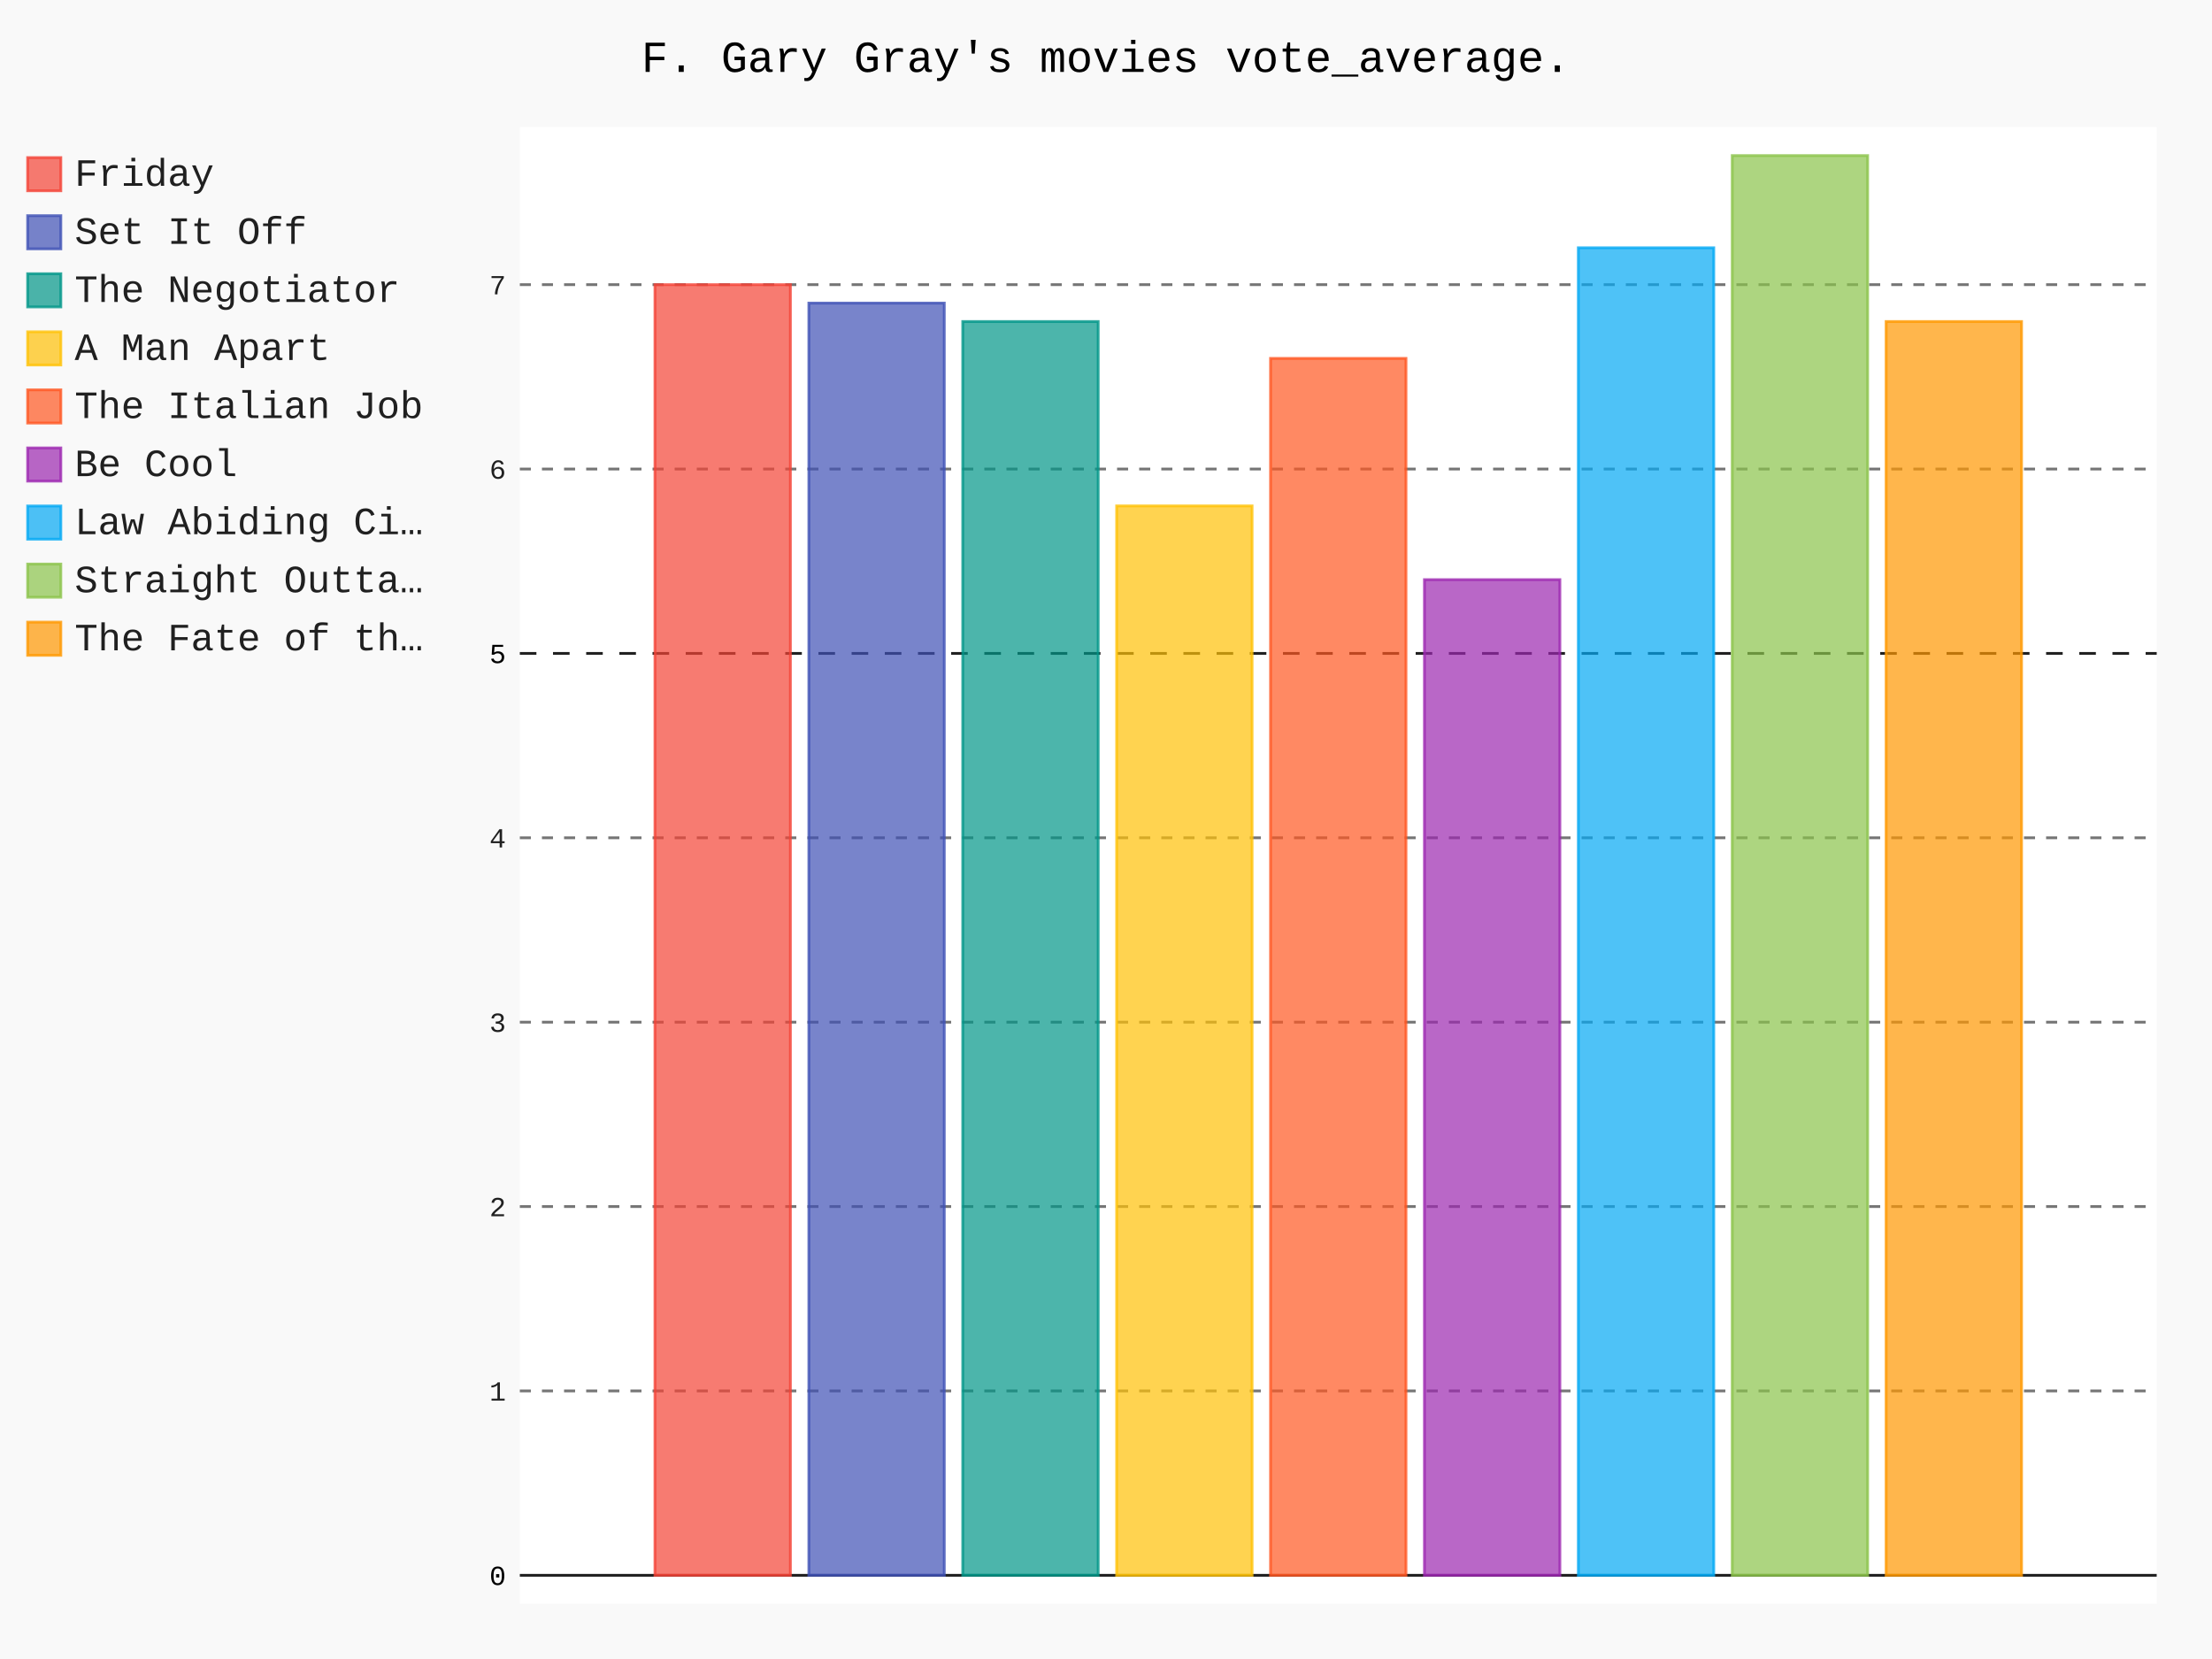
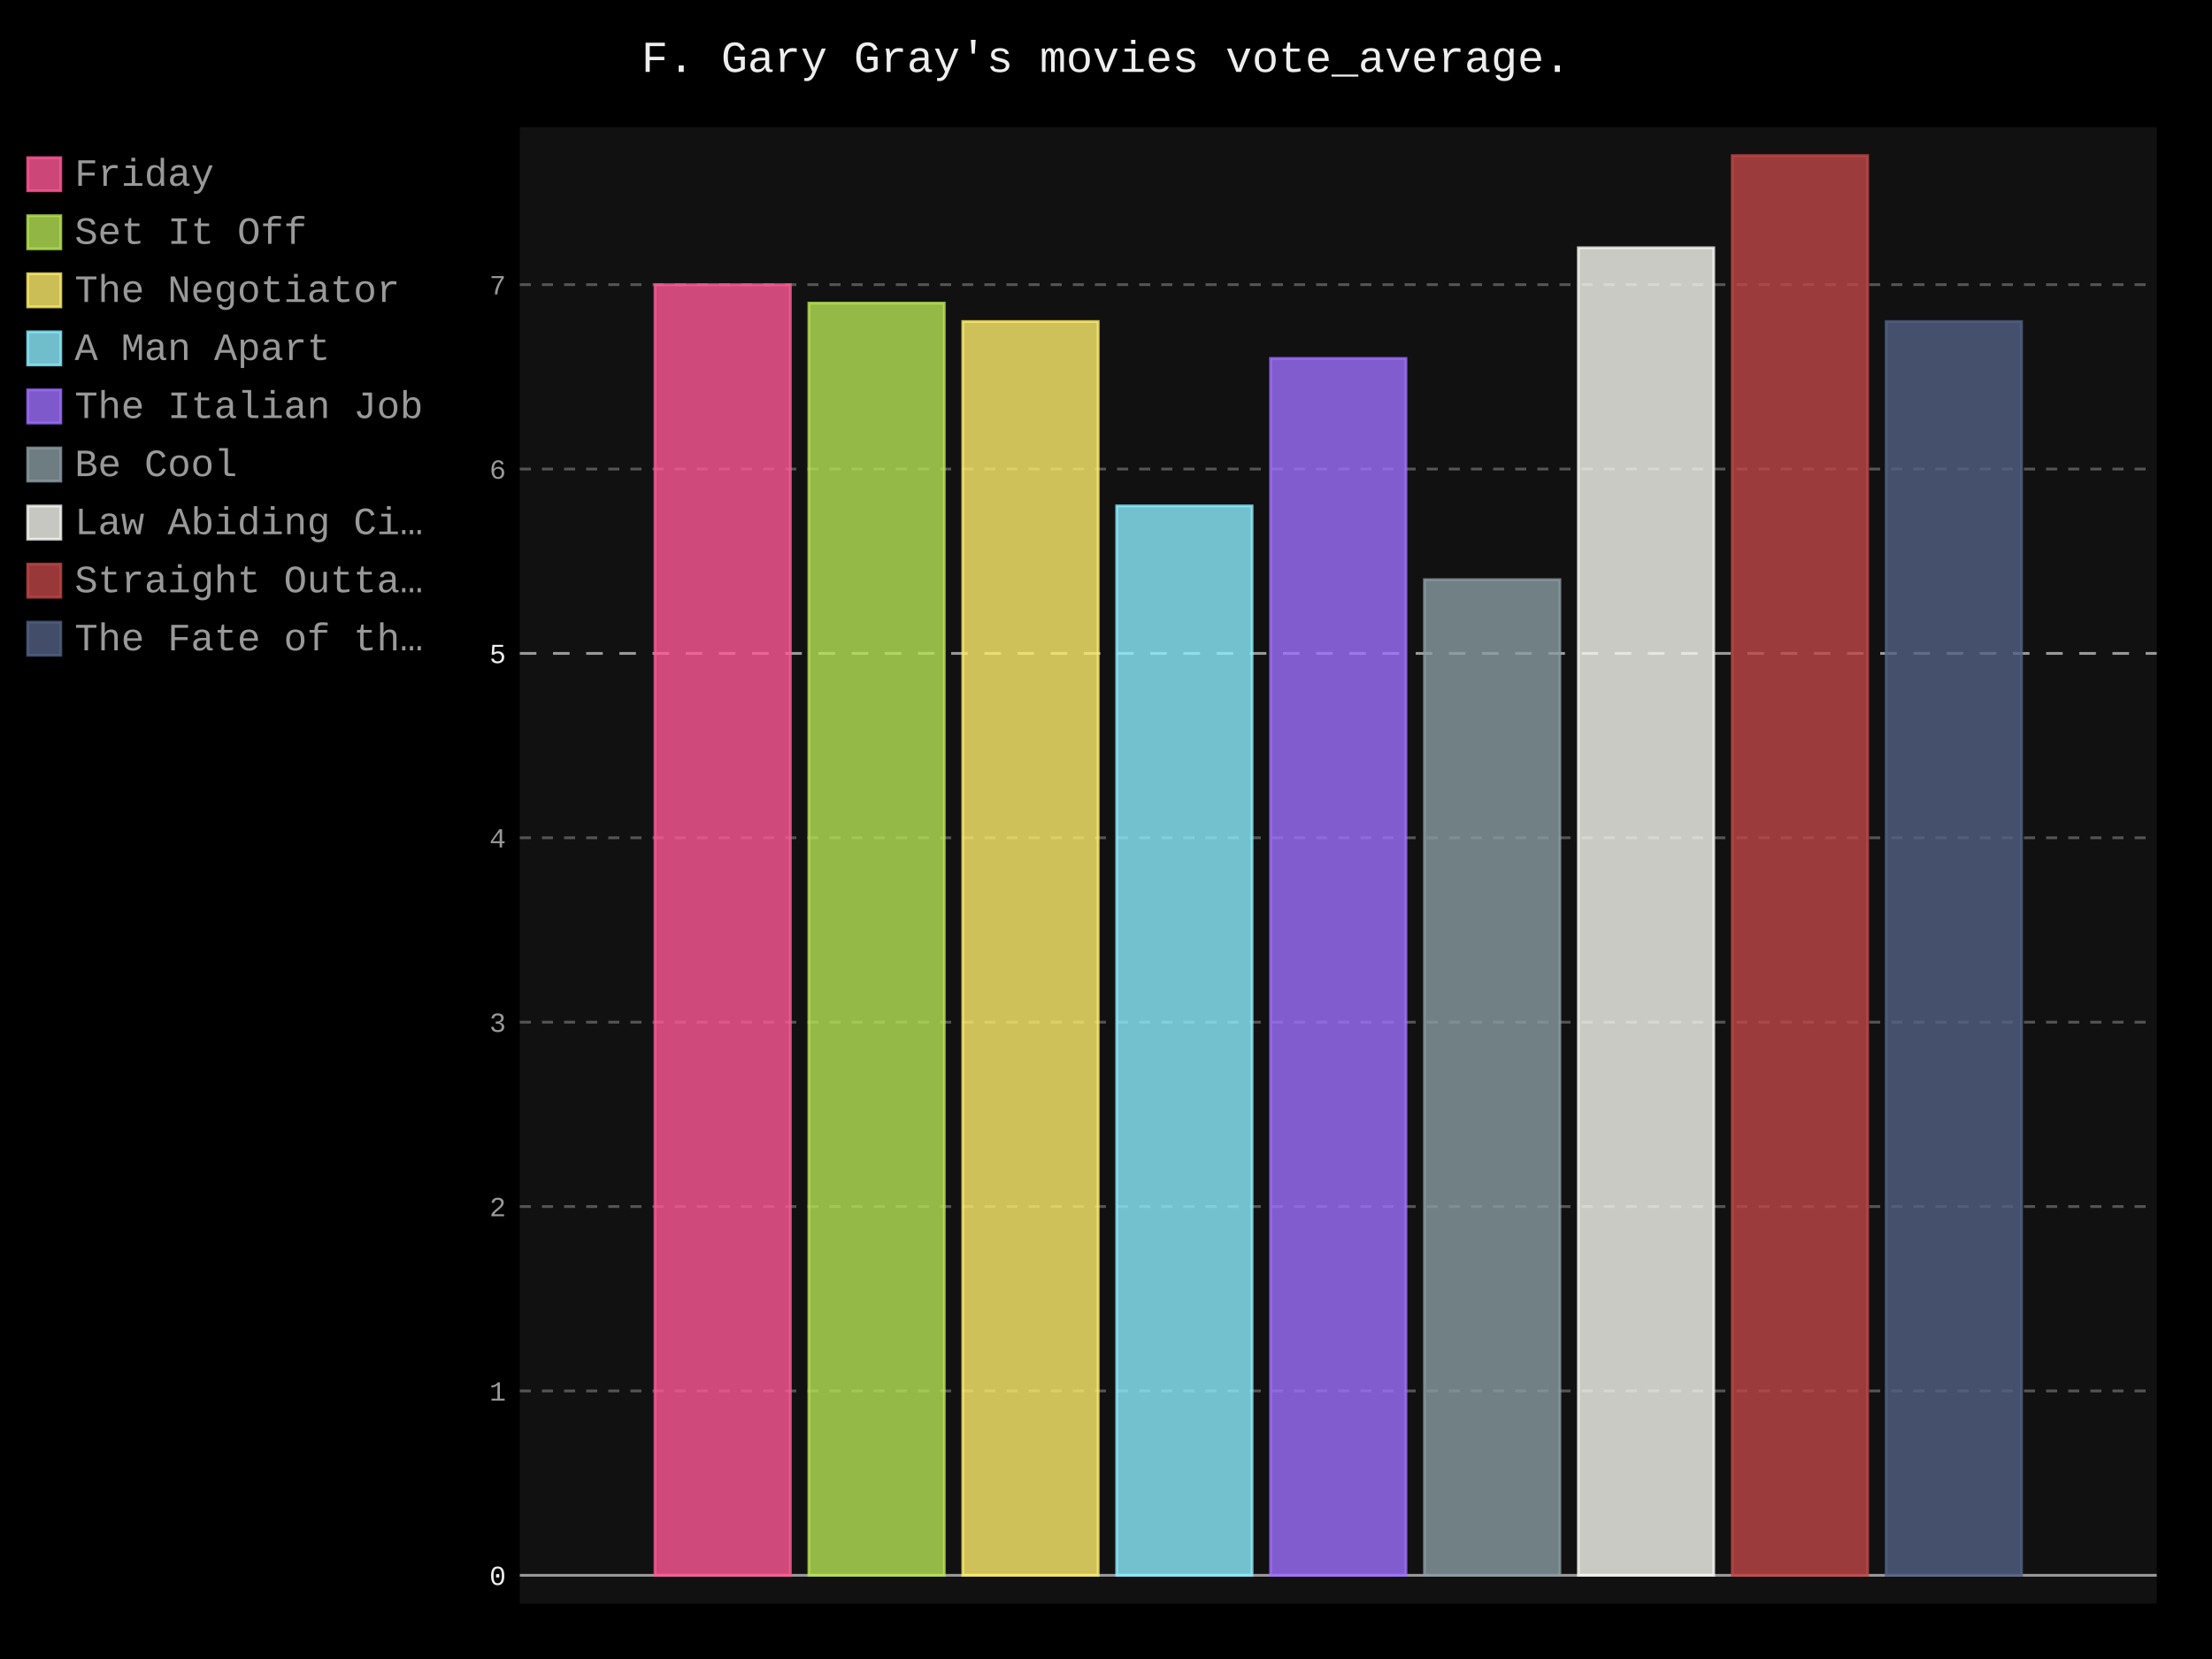
- <svg xmlns="http://www.w3.org/2000/svg" class="pygal-chart" id="chart-ef3844d3-4ffe-4387-ac99-5891202c6b99" viewBox="0 0 800 600">
+ <svg xmlns="http://www.w3.org/2000/svg" id="chart-7e618a93-574e-4b06-86da-51ae39d31c04" class="pygal-chart" viewBox="0 0 800 600">
  <defs>
-     <style type="text/css">#chart-ef3844d3-4ffe-4387-ac99-5891202c6b99{-webkit-user-select:none;-webkit-font-smoothing:antialiased;font-family:Consolas,"Liberation Mono",Menlo,Courier,monospace}#chart-ef3844d3-4ffe-4387-ac99-5891202c6b99 .title{font-family:Consolas,"Liberation Mono",Menlo,Courier,monospace;font-size:16px}#chart-ef3844d3-4ffe-4387-ac99-5891202c6b99 .legends .legend text{font-family:Consolas,"Liberation Mono",Menlo,Courier,monospace;font-size:14px}#chart-ef3844d3-4ffe-4387-ac99-5891202c6b99 .axis text{font-family:Consolas,"Liberation Mono",Menlo,Courier,monospace;font-size:10px}#chart-ef3844d3-4ffe-4387-ac99-5891202c6b99 .axis text.major{font-family:Consolas,"Liberation Mono",Menlo,Courier,monospace;font-size:10px}#chart-ef3844d3-4ffe-4387-ac99-5891202c6b99 .text-overlay text.value{font-family:Consolas,"Liberation Mono",Menlo,Courier,monospace;font-size:16px}#chart-ef3844d3-4ffe-4387-ac99-5891202c6b99 .text-overlay text.label{font-family:Consolas,"Liberation Mono",Menlo,Courier,monospace;font-size:10px}#chart-ef3844d3-4ffe-4387-ac99-5891202c6b99 .tooltip{font-family:Consolas,"Liberation Mono",Menlo,Courier,monospace;font-size:14px}#chart-ef3844d3-4ffe-4387-ac99-5891202c6b99 text.no_data{font-family:Consolas,"Liberation Mono",Menlo,Courier,monospace;font-size:64px}
- #chart-ef3844d3-4ffe-4387-ac99-5891202c6b99{background-color:rgba(249,249,249,1)}#chart-ef3844d3-4ffe-4387-ac99-5891202c6b99 path,#chart-ef3844d3-4ffe-4387-ac99-5891202c6b99 line,#chart-ef3844d3-4ffe-4387-ac99-5891202c6b99 rect,#chart-ef3844d3-4ffe-4387-ac99-5891202c6b99 circle{-webkit-transition:150ms;-moz-transition:150ms;transition:150ms}#chart-ef3844d3-4ffe-4387-ac99-5891202c6b99 .graph &gt; .background{fill:rgba(249,249,249,1)}#chart-ef3844d3-4ffe-4387-ac99-5891202c6b99 .plot &gt; .background{fill:rgba(255,255,255,1)}#chart-ef3844d3-4ffe-4387-ac99-5891202c6b99 .graph{fill:rgba(0,0,0,.87)}#chart-ef3844d3-4ffe-4387-ac99-5891202c6b99 text.no_data{fill:rgba(0,0,0,1)}#chart-ef3844d3-4ffe-4387-ac99-5891202c6b99 .title{fill:rgba(0,0,0,1)}#chart-ef3844d3-4ffe-4387-ac99-5891202c6b99 .legends .legend text{fill:rgba(0,0,0,.87)}#chart-ef3844d3-4ffe-4387-ac99-5891202c6b99 .legends .legend:hover text{fill:rgba(0,0,0,1)}#chart-ef3844d3-4ffe-4387-ac99-5891202c6b99 .axis .line{stroke:rgba(0,0,0,1)}#chart-ef3844d3-4ffe-4387-ac99-5891202c6b99 .axis .guide.line{stroke:rgba(0,0,0,.54)}#chart-ef3844d3-4ffe-4387-ac99-5891202c6b99 .axis .major.line{stroke:rgba(0,0,0,.87)}#chart-ef3844d3-4ffe-4387-ac99-5891202c6b99 .axis text.major{fill:rgba(0,0,0,1)}#chart-ef3844d3-4ffe-4387-ac99-5891202c6b99 .axis.y .guides:hover .guide.line,#chart-ef3844d3-4ffe-4387-ac99-5891202c6b99 .line-graph .axis.x .guides:hover .guide.line,#chart-ef3844d3-4ffe-4387-ac99-5891202c6b99 .stackedline-graph .axis.x .guides:hover .guide.line,#chart-ef3844d3-4ffe-4387-ac99-5891202c6b99 .xy-graph .axis.x .guides:hover .guide.line{stroke:rgba(0,0,0,1)}#chart-ef3844d3-4ffe-4387-ac99-5891202c6b99 .axis .guides:hover text{fill:rgba(0,0,0,1)}#chart-ef3844d3-4ffe-4387-ac99-5891202c6b99 .reactive{fill-opacity:.7;stroke-opacity:.8}#chart-ef3844d3-4ffe-4387-ac99-5891202c6b99 .ci{stroke:rgba(0,0,0,.87)}#chart-ef3844d3-4ffe-4387-ac99-5891202c6b99 .reactive.active,#chart-ef3844d3-4ffe-4387-ac99-5891202c6b99 .active .reactive{fill-opacity:.8;stroke-opacity:.9;stroke-width:4}#chart-ef3844d3-4ffe-4387-ac99-5891202c6b99 .ci .reactive.active{stroke-width:1.5}#chart-ef3844d3-4ffe-4387-ac99-5891202c6b99 .series text{fill:rgba(0,0,0,1)}#chart-ef3844d3-4ffe-4387-ac99-5891202c6b99 .tooltip rect{fill:rgba(255,255,255,1);stroke:rgba(0,0,0,1);-webkit-transition:opacity 150ms;-moz-transition:opacity 150ms;transition:opacity 150ms}#chart-ef3844d3-4ffe-4387-ac99-5891202c6b99 .tooltip .label{fill:rgba(0,0,0,.87)}#chart-ef3844d3-4ffe-4387-ac99-5891202c6b99 .tooltip .label{fill:rgba(0,0,0,.87)}#chart-ef3844d3-4ffe-4387-ac99-5891202c6b99 .tooltip .legend{font-size:.8em;fill:rgba(0,0,0,.54)}#chart-ef3844d3-4ffe-4387-ac99-5891202c6b99 .tooltip .x_label{font-size:.6em;fill:rgba(0,0,0,1)}#chart-ef3844d3-4ffe-4387-ac99-5891202c6b99 .tooltip .xlink{font-size:.5em;text-decoration:underline}#chart-ef3844d3-4ffe-4387-ac99-5891202c6b99 .tooltip .value{font-size:1.5em}#chart-ef3844d3-4ffe-4387-ac99-5891202c6b99 .bound{font-size:.5em}#chart-ef3844d3-4ffe-4387-ac99-5891202c6b99 .max-value{font-size:.75em;fill:rgba(0,0,0,.54)}#chart-ef3844d3-4ffe-4387-ac99-5891202c6b99 .map-element{fill:rgba(255,255,255,1);stroke:rgba(0,0,0,.54) !important}#chart-ef3844d3-4ffe-4387-ac99-5891202c6b99 .map-element .reactive{fill-opacity:inherit;stroke-opacity:inherit}#chart-ef3844d3-4ffe-4387-ac99-5891202c6b99 .color-0,#chart-ef3844d3-4ffe-4387-ac99-5891202c6b99 .color-0 a:visited{stroke:#F44336;fill:#F44336}#chart-ef3844d3-4ffe-4387-ac99-5891202c6b99 .color-1,#chart-ef3844d3-4ffe-4387-ac99-5891202c6b99 .color-1 a:visited{stroke:#3F51B5;fill:#3F51B5}#chart-ef3844d3-4ffe-4387-ac99-5891202c6b99 .color-2,#chart-ef3844d3-4ffe-4387-ac99-5891202c6b99 .color-2 a:visited{stroke:#009688;fill:#009688}#chart-ef3844d3-4ffe-4387-ac99-5891202c6b99 .color-3,#chart-ef3844d3-4ffe-4387-ac99-5891202c6b99 .color-3 a:visited{stroke:#FFC107;fill:#FFC107}#chart-ef3844d3-4ffe-4387-ac99-5891202c6b99 .color-4,#chart-ef3844d3-4ffe-4387-ac99-5891202c6b99 .color-4 a:visited{stroke:#FF5722;fill:#FF5722}#chart-ef3844d3-4ffe-4387-ac99-5891202c6b99 .color-5,#chart-ef3844d3-4ffe-4387-ac99-5891202c6b99 .color-5 a:visited{stroke:#9C27B0;fill:#9C27B0}#chart-ef3844d3-4ffe-4387-ac99-5891202c6b99 .color-6,#chart-ef3844d3-4ffe-4387-ac99-5891202c6b99 .color-6 a:visited{stroke:#03A9F4;fill:#03A9F4}#chart-ef3844d3-4ffe-4387-ac99-5891202c6b99 .color-7,#chart-ef3844d3-4ffe-4387-ac99-5891202c6b99 .color-7 a:visited{stroke:#8BC34A;fill:#8BC34A}#chart-ef3844d3-4ffe-4387-ac99-5891202c6b99 .color-8,#chart-ef3844d3-4ffe-4387-ac99-5891202c6b99 .color-8 a:visited{stroke:#FF9800;fill:#FF9800}#chart-ef3844d3-4ffe-4387-ac99-5891202c6b99 .text-overlay .color-0 text{fill:black}#chart-ef3844d3-4ffe-4387-ac99-5891202c6b99 .text-overlay .color-1 text{fill:black}#chart-ef3844d3-4ffe-4387-ac99-5891202c6b99 .text-overlay .color-2 text{fill:black}#chart-ef3844d3-4ffe-4387-ac99-5891202c6b99 .text-overlay .color-3 text{fill:black}#chart-ef3844d3-4ffe-4387-ac99-5891202c6b99 .text-overlay .color-4 text{fill:black}#chart-ef3844d3-4ffe-4387-ac99-5891202c6b99 .text-overlay .color-5 text{fill:black}#chart-ef3844d3-4ffe-4387-ac99-5891202c6b99 .text-overlay .color-6 text{fill:black}#chart-ef3844d3-4ffe-4387-ac99-5891202c6b99 .text-overlay .color-7 text{fill:black}#chart-ef3844d3-4ffe-4387-ac99-5891202c6b99 .text-overlay .color-8 text{fill:black}
- #chart-ef3844d3-4ffe-4387-ac99-5891202c6b99 text.no_data{text-anchor:middle}#chart-ef3844d3-4ffe-4387-ac99-5891202c6b99 .guide.line{fill:none}#chart-ef3844d3-4ffe-4387-ac99-5891202c6b99 .centered{text-anchor:middle}#chart-ef3844d3-4ffe-4387-ac99-5891202c6b99 .title{text-anchor:middle}#chart-ef3844d3-4ffe-4387-ac99-5891202c6b99 .legends .legend text{fill-opacity:1}#chart-ef3844d3-4ffe-4387-ac99-5891202c6b99 .axis.x text{text-anchor:middle}#chart-ef3844d3-4ffe-4387-ac99-5891202c6b99 .axis.x:not(.web) text[transform]{text-anchor:start}#chart-ef3844d3-4ffe-4387-ac99-5891202c6b99 .axis.x:not(.web) text[transform].backwards{text-anchor:end}#chart-ef3844d3-4ffe-4387-ac99-5891202c6b99 .axis.y text{text-anchor:end}#chart-ef3844d3-4ffe-4387-ac99-5891202c6b99 .axis.y text[transform].backwards{text-anchor:start}#chart-ef3844d3-4ffe-4387-ac99-5891202c6b99 .axis.y2 text{text-anchor:start}#chart-ef3844d3-4ffe-4387-ac99-5891202c6b99 .axis.y2 text[transform].backwards{text-anchor:end}#chart-ef3844d3-4ffe-4387-ac99-5891202c6b99 .axis .guide.line{stroke-dasharray:4,4}#chart-ef3844d3-4ffe-4387-ac99-5891202c6b99 .axis .major.guide.line{stroke-dasharray:6,6}#chart-ef3844d3-4ffe-4387-ac99-5891202c6b99 .horizontal .axis.y .guide.line,#chart-ef3844d3-4ffe-4387-ac99-5891202c6b99 .horizontal .axis.y2 .guide.line,#chart-ef3844d3-4ffe-4387-ac99-5891202c6b99 .vertical .axis.x .guide.line{opacity:0}#chart-ef3844d3-4ffe-4387-ac99-5891202c6b99 .horizontal .axis.always_show .guide.line,#chart-ef3844d3-4ffe-4387-ac99-5891202c6b99 .vertical .axis.always_show .guide.line{opacity:1 !important}#chart-ef3844d3-4ffe-4387-ac99-5891202c6b99 .axis.y .guides:hover .guide.line,#chart-ef3844d3-4ffe-4387-ac99-5891202c6b99 .axis.y2 .guides:hover .guide.line,#chart-ef3844d3-4ffe-4387-ac99-5891202c6b99 .axis.x .guides:hover .guide.line{opacity:1}#chart-ef3844d3-4ffe-4387-ac99-5891202c6b99 .axis .guides:hover text{opacity:1}#chart-ef3844d3-4ffe-4387-ac99-5891202c6b99 .nofill{fill:none}#chart-ef3844d3-4ffe-4387-ac99-5891202c6b99 .subtle-fill{fill-opacity:.2}#chart-ef3844d3-4ffe-4387-ac99-5891202c6b99 .dot{stroke-width:1px;fill-opacity:1}#chart-ef3844d3-4ffe-4387-ac99-5891202c6b99 .dot.active{stroke-width:5px}#chart-ef3844d3-4ffe-4387-ac99-5891202c6b99 .dot.negative{fill:transparent}#chart-ef3844d3-4ffe-4387-ac99-5891202c6b99 text,#chart-ef3844d3-4ffe-4387-ac99-5891202c6b99 tspan{stroke:none !important}#chart-ef3844d3-4ffe-4387-ac99-5891202c6b99 .series text.active{opacity:1}#chart-ef3844d3-4ffe-4387-ac99-5891202c6b99 .tooltip rect{fill-opacity:.95;stroke-width:.5}#chart-ef3844d3-4ffe-4387-ac99-5891202c6b99 .tooltip text{fill-opacity:1}#chart-ef3844d3-4ffe-4387-ac99-5891202c6b99 .showable{visibility:hidden}#chart-ef3844d3-4ffe-4387-ac99-5891202c6b99 .showable.shown{visibility:visible}#chart-ef3844d3-4ffe-4387-ac99-5891202c6b99 .gauge-background{fill:rgba(229,229,229,1);stroke:none}#chart-ef3844d3-4ffe-4387-ac99-5891202c6b99 .bg-lines{stroke:rgba(249,249,249,1);stroke-width:2px}</style>
+     <style type="text/css">#chart-7e618a93-574e-4b06-86da-51ae39d31c04{-webkit-user-select:none;-webkit-font-smoothing:antialiased;font-family:Consolas,"Liberation Mono",Menlo,Courier,monospace}#chart-7e618a93-574e-4b06-86da-51ae39d31c04 .title{font-family:Consolas,"Liberation Mono",Menlo,Courier,monospace;font-size:16px}#chart-7e618a93-574e-4b06-86da-51ae39d31c04 .legends .legend text{font-family:Consolas,"Liberation Mono",Menlo,Courier,monospace;font-size:14px}#chart-7e618a93-574e-4b06-86da-51ae39d31c04 .axis text{font-family:Consolas,"Liberation Mono",Menlo,Courier,monospace;font-size:10px}#chart-7e618a93-574e-4b06-86da-51ae39d31c04 .axis text.major{font-family:Consolas,"Liberation Mono",Menlo,Courier,monospace;font-size:10px}#chart-7e618a93-574e-4b06-86da-51ae39d31c04 .text-overlay text.value{font-family:Consolas,"Liberation Mono",Menlo,Courier,monospace;font-size:16px}#chart-7e618a93-574e-4b06-86da-51ae39d31c04 .text-overlay text.label{font-family:Consolas,"Liberation Mono",Menlo,Courier,monospace;font-size:10px}#chart-7e618a93-574e-4b06-86da-51ae39d31c04 .tooltip{font-family:Consolas,"Liberation Mono",Menlo,Courier,monospace;font-size:14px}#chart-7e618a93-574e-4b06-86da-51ae39d31c04 text.no_data{font-family:Consolas,"Liberation Mono",Menlo,Courier,monospace;font-size:64px}
+ #chart-7e618a93-574e-4b06-86da-51ae39d31c04{background-color:black}#chart-7e618a93-574e-4b06-86da-51ae39d31c04 path,#chart-7e618a93-574e-4b06-86da-51ae39d31c04 line,#chart-7e618a93-574e-4b06-86da-51ae39d31c04 rect,#chart-7e618a93-574e-4b06-86da-51ae39d31c04 circle{-webkit-transition:250ms;-moz-transition:250ms;transition:250ms}#chart-7e618a93-574e-4b06-86da-51ae39d31c04 .graph &gt; .background{fill:black}#chart-7e618a93-574e-4b06-86da-51ae39d31c04 .plot &gt; .background{fill:#111}#chart-7e618a93-574e-4b06-86da-51ae39d31c04 .graph{fill:#999}#chart-7e618a93-574e-4b06-86da-51ae39d31c04 text.no_data{fill:#eee}#chart-7e618a93-574e-4b06-86da-51ae39d31c04 .title{fill:#eee}#chart-7e618a93-574e-4b06-86da-51ae39d31c04 .legends .legend text{fill:#999}#chart-7e618a93-574e-4b06-86da-51ae39d31c04 .legends .legend:hover text{fill:#eee}#chart-7e618a93-574e-4b06-86da-51ae39d31c04 .axis .line{stroke:#eee}#chart-7e618a93-574e-4b06-86da-51ae39d31c04 .axis .guide.line{stroke:#555}#chart-7e618a93-574e-4b06-86da-51ae39d31c04 .axis .major.line{stroke:#999}#chart-7e618a93-574e-4b06-86da-51ae39d31c04 .axis text.major{fill:#eee}#chart-7e618a93-574e-4b06-86da-51ae39d31c04 .axis.y .guides:hover .guide.line,#chart-7e618a93-574e-4b06-86da-51ae39d31c04 .line-graph .axis.x .guides:hover .guide.line,#chart-7e618a93-574e-4b06-86da-51ae39d31c04 .stackedline-graph .axis.x .guides:hover .guide.line,#chart-7e618a93-574e-4b06-86da-51ae39d31c04 .xy-graph .axis.x .guides:hover .guide.line{stroke:#eee}#chart-7e618a93-574e-4b06-86da-51ae39d31c04 .axis .guides:hover text{fill:#eee}#chart-7e618a93-574e-4b06-86da-51ae39d31c04 .reactive{fill-opacity:.8;stroke-opacity:.8}#chart-7e618a93-574e-4b06-86da-51ae39d31c04 .ci{stroke:#999}#chart-7e618a93-574e-4b06-86da-51ae39d31c04 .reactive.active,#chart-7e618a93-574e-4b06-86da-51ae39d31c04 .active .reactive{fill-opacity:.4;stroke-opacity:.9;stroke-width:4}#chart-7e618a93-574e-4b06-86da-51ae39d31c04 .ci .reactive.active{stroke-width:1.5}#chart-7e618a93-574e-4b06-86da-51ae39d31c04 .series text{fill:#eee}#chart-7e618a93-574e-4b06-86da-51ae39d31c04 .tooltip rect{fill:#111;stroke:#eee;-webkit-transition:opacity 250ms;-moz-transition:opacity 250ms;transition:opacity 250ms}#chart-7e618a93-574e-4b06-86da-51ae39d31c04 .tooltip .label{fill:#999}#chart-7e618a93-574e-4b06-86da-51ae39d31c04 .tooltip .label{fill:#999}#chart-7e618a93-574e-4b06-86da-51ae39d31c04 .tooltip .legend{font-size:.8em;fill:#555}#chart-7e618a93-574e-4b06-86da-51ae39d31c04 .tooltip .x_label{font-size:.6em;fill:#eee}#chart-7e618a93-574e-4b06-86da-51ae39d31c04 .tooltip .xlink{font-size:.5em;text-decoration:underline}#chart-7e618a93-574e-4b06-86da-51ae39d31c04 .tooltip .value{font-size:1.5em}#chart-7e618a93-574e-4b06-86da-51ae39d31c04 .bound{font-size:.5em}#chart-7e618a93-574e-4b06-86da-51ae39d31c04 .max-value{font-size:.75em;fill:#555}#chart-7e618a93-574e-4b06-86da-51ae39d31c04 .map-element{fill:#111;stroke:#555 !important}#chart-7e618a93-574e-4b06-86da-51ae39d31c04 .map-element .reactive{fill-opacity:inherit;stroke-opacity:inherit}#chart-7e618a93-574e-4b06-86da-51ae39d31c04 .color-0,#chart-7e618a93-574e-4b06-86da-51ae39d31c04 .color-0 a:visited{stroke:#ff5995;fill:#ff5995}#chart-7e618a93-574e-4b06-86da-51ae39d31c04 .color-1,#chart-7e618a93-574e-4b06-86da-51ae39d31c04 .color-1 a:visited{stroke:#b6e354;fill:#b6e354}#chart-7e618a93-574e-4b06-86da-51ae39d31c04 .color-2,#chart-7e618a93-574e-4b06-86da-51ae39d31c04 .color-2 a:visited{stroke:#feed6c;fill:#feed6c}#chart-7e618a93-574e-4b06-86da-51ae39d31c04 .color-3,#chart-7e618a93-574e-4b06-86da-51ae39d31c04 .color-3 a:visited{stroke:#8cedff;fill:#8cedff}#chart-7e618a93-574e-4b06-86da-51ae39d31c04 .color-4,#chart-7e618a93-574e-4b06-86da-51ae39d31c04 .color-4 a:visited{stroke:#9e6ffe;fill:#9e6ffe}#chart-7e618a93-574e-4b06-86da-51ae39d31c04 .color-5,#chart-7e618a93-574e-4b06-86da-51ae39d31c04 .color-5 a:visited{stroke:#899ca1;fill:#899ca1}#chart-7e618a93-574e-4b06-86da-51ae39d31c04 .color-6,#chart-7e618a93-574e-4b06-86da-51ae39d31c04 .color-6 a:visited{stroke:#f8f8f2;fill:#f8f8f2}#chart-7e618a93-574e-4b06-86da-51ae39d31c04 .color-7,#chart-7e618a93-574e-4b06-86da-51ae39d31c04 .color-7 a:visited{stroke:#bf4646;fill:#bf4646}#chart-7e618a93-574e-4b06-86da-51ae39d31c04 .color-8,#chart-7e618a93-574e-4b06-86da-51ae39d31c04 .color-8 a:visited{stroke:#516083;fill:#516083}#chart-7e618a93-574e-4b06-86da-51ae39d31c04 .text-overlay .color-0 text{fill:black}#chart-7e618a93-574e-4b06-86da-51ae39d31c04 .text-overlay .color-1 text{fill:black}#chart-7e618a93-574e-4b06-86da-51ae39d31c04 .text-overlay .color-2 text{fill:black}#chart-7e618a93-574e-4b06-86da-51ae39d31c04 .text-overlay .color-3 text{fill:black}#chart-7e618a93-574e-4b06-86da-51ae39d31c04 .text-overlay .color-4 text{fill:black}#chart-7e618a93-574e-4b06-86da-51ae39d31c04 .text-overlay .color-5 text{fill:black}#chart-7e618a93-574e-4b06-86da-51ae39d31c04 .text-overlay .color-6 text{fill:black}#chart-7e618a93-574e-4b06-86da-51ae39d31c04 .text-overlay .color-7 text{fill:black}#chart-7e618a93-574e-4b06-86da-51ae39d31c04 .text-overlay .color-8 text{fill:black}
+ #chart-7e618a93-574e-4b06-86da-51ae39d31c04 text.no_data{text-anchor:middle}#chart-7e618a93-574e-4b06-86da-51ae39d31c04 .guide.line{fill:none}#chart-7e618a93-574e-4b06-86da-51ae39d31c04 .centered{text-anchor:middle}#chart-7e618a93-574e-4b06-86da-51ae39d31c04 .title{text-anchor:middle}#chart-7e618a93-574e-4b06-86da-51ae39d31c04 .legends .legend text{fill-opacity:1}#chart-7e618a93-574e-4b06-86da-51ae39d31c04 .axis.x text{text-anchor:middle}#chart-7e618a93-574e-4b06-86da-51ae39d31c04 .axis.x:not(.web) text[transform]{text-anchor:start}#chart-7e618a93-574e-4b06-86da-51ae39d31c04 .axis.x:not(.web) text[transform].backwards{text-anchor:end}#chart-7e618a93-574e-4b06-86da-51ae39d31c04 .axis.y text{text-anchor:end}#chart-7e618a93-574e-4b06-86da-51ae39d31c04 .axis.y text[transform].backwards{text-anchor:start}#chart-7e618a93-574e-4b06-86da-51ae39d31c04 .axis.y2 text{text-anchor:start}#chart-7e618a93-574e-4b06-86da-51ae39d31c04 .axis.y2 text[transform].backwards{text-anchor:end}#chart-7e618a93-574e-4b06-86da-51ae39d31c04 .axis .guide.line{stroke-dasharray:4,4}#chart-7e618a93-574e-4b06-86da-51ae39d31c04 .axis .major.guide.line{stroke-dasharray:6,6}#chart-7e618a93-574e-4b06-86da-51ae39d31c04 .horizontal .axis.y .guide.line,#chart-7e618a93-574e-4b06-86da-51ae39d31c04 .horizontal .axis.y2 .guide.line,#chart-7e618a93-574e-4b06-86da-51ae39d31c04 .vertical .axis.x .guide.line{opacity:0}#chart-7e618a93-574e-4b06-86da-51ae39d31c04 .horizontal .axis.always_show .guide.line,#chart-7e618a93-574e-4b06-86da-51ae39d31c04 .vertical .axis.always_show .guide.line{opacity:1 !important}#chart-7e618a93-574e-4b06-86da-51ae39d31c04 .axis.y .guides:hover .guide.line,#chart-7e618a93-574e-4b06-86da-51ae39d31c04 .axis.y2 .guides:hover .guide.line,#chart-7e618a93-574e-4b06-86da-51ae39d31c04 .axis.x .guides:hover .guide.line{opacity:1}#chart-7e618a93-574e-4b06-86da-51ae39d31c04 .axis .guides:hover text{opacity:1}#chart-7e618a93-574e-4b06-86da-51ae39d31c04 .nofill{fill:none}#chart-7e618a93-574e-4b06-86da-51ae39d31c04 .subtle-fill{fill-opacity:.2}#chart-7e618a93-574e-4b06-86da-51ae39d31c04 .dot{stroke-width:1px;fill-opacity:1}#chart-7e618a93-574e-4b06-86da-51ae39d31c04 .dot.active{stroke-width:5px}#chart-7e618a93-574e-4b06-86da-51ae39d31c04 .dot.negative{fill:transparent}#chart-7e618a93-574e-4b06-86da-51ae39d31c04 text,#chart-7e618a93-574e-4b06-86da-51ae39d31c04 tspan{stroke:none !important}#chart-7e618a93-574e-4b06-86da-51ae39d31c04 .series text.active{opacity:1}#chart-7e618a93-574e-4b06-86da-51ae39d31c04 .tooltip rect{fill-opacity:.95;stroke-width:.5}#chart-7e618a93-574e-4b06-86da-51ae39d31c04 .tooltip text{fill-opacity:1}#chart-7e618a93-574e-4b06-86da-51ae39d31c04 .showable{visibility:hidden}#chart-7e618a93-574e-4b06-86da-51ae39d31c04 .showable.shown{visibility:visible}#chart-7e618a93-574e-4b06-86da-51ae39d31c04 .gauge-background{fill:rgba(229,229,229,1);stroke:none}#chart-7e618a93-574e-4b06-86da-51ae39d31c04 .bg-lines{stroke:black;stroke-width:2px}</style>
  </defs>
  <g class="graph bar-graph vertical">
    <rect class="background" height="600" width="800" x="0" y="0" />
    <g class="plot" transform="translate(188, 46)">
      <rect class="background" height="534" width="592.0" x="0" y="0" />
      <g class="axis y always_show">
        <g class="guides">
          <path class="axis major line" d="M0 523.731 h592" />
          <text class="major" x="-5" y="527.231">0</text>
        </g>
        <g class="guides">
          <path class="guide line" d="M0 457.047 h592" />
          <text class="" x="-5" y="460.547">1</text>
        </g>
        <g class="guides">
          <path class="guide line" d="M0 390.364 h592" />
          <text class="" x="-5" y="393.864">2</text>
        </g>
        <g class="guides">
          <path class="guide line" d="M0 323.681 h592" />
          <text class="" x="-5" y="327.181">3</text>
        </g>
        <g class="guides">
          <path class="guide line" d="M0 256.998 h592" />
          <text class="" x="-5" y="260.498">4</text>
        </g>
        <g class="guides">
          <path class="major guide line" d="M0 190.314 h592" />
          <text class="major" x="-5" y="193.814">5</text>
        </g>
        <g class="guides">
          <path class="guide line" d="M0 123.631 h592" />
          <text class="" x="-5" y="127.131">6</text>
        </g>
        <g class="guides">
          <path class="guide line" d="M0 56.948 h592" />
          <text class="" x="-5" y="60.448">7</text>
        </g>
      </g>
      <g class="series serie-0 color-0">
        <g class="bars">
          <g class="bar">
            <rect class="rect reactive tooltip-trigger" height="466.783" rx="0" ry="0" width="48.979" x="48.878" y="56.948" />
          </g>
        </g>
      </g>
      <g class="series serie-1 color-1">
        <g class="bars">
          <g class="bar">
            <rect class="rect reactive tooltip-trigger" height="460.115" rx="0" ry="0" width="48.979" x="104.536" y="63.616" />
          </g>
        </g>
      </g>
      <g class="series serie-2 color-2">
        <g class="bars">
          <g class="bar">
            <rect class="rect reactive tooltip-trigger" height="453.447" rx="0" ry="0" width="48.979" x="160.194" y="70.284" />
          </g>
        </g>
      </g>
      <g class="series serie-3 color-3">
        <g class="bars">
          <g class="bar">
            <rect class="rect reactive tooltip-trigger" height="386.763" rx="0" ry="0" width="48.979" x="215.852" y="136.968" />
          </g>
        </g>
      </g>
      <g class="series serie-4 color-4">
        <g class="bars">
          <g class="bar">
            <rect class="rect reactive tooltip-trigger" height="440.11" rx="0" ry="0" width="48.979" x="271.51" y="83.621" />
          </g>
        </g>
      </g>
      <g class="series serie-5 color-5">
        <g class="bars">
          <g class="bar">
            <rect class="rect reactive tooltip-trigger" height="360.09" rx="0" ry="0" width="48.979" x="327.169" y="163.641" />
          </g>
        </g>
      </g>
      <g class="series serie-6 color-6">
        <g class="bars">
          <g class="bar">
            <rect class="rect reactive tooltip-trigger" height="480.12" rx="0" ry="0" width="48.979" x="382.827" y="43.611" />
          </g>
        </g>
      </g>
      <g class="series serie-7 color-7">
        <g class="bars">
          <g class="bar">
            <rect class="rect reactive tooltip-trigger" height="513.462" rx="0" ry="0" width="48.979" x="438.485" y="10.269" />
          </g>
        </g>
      </g>
      <g class="series serie-8 color-8">
        <g class="bars">
          <g class="bar">
            <rect class="rect reactive tooltip-trigger" height="453.447" rx="0" ry="0" width="48.979" x="494.143" y="70.284" />
          </g>
        </g>
      </g>
    </g>
    <g class="titles">
      <text class="title plot_title" x="400.0" y="26">F. Gary Gray's movies vote_average.</text>
    </g>
    <g class="plot overlay" transform="translate(188, 46)">
      <g class="series serie-0 color-0" />
      <g class="series serie-1 color-1" />
      <g class="series serie-2 color-2" />
      <g class="series serie-3 color-3" />
      <g class="series serie-4 color-4" />
      <g class="series serie-5 color-5" />
      <g class="series serie-6 color-6" />
      <g class="series serie-7 color-7" />
      <g class="series serie-8 color-8" />
    </g>
    <g class="plot text-overlay" transform="translate(188, 46)">
      <g class="series serie-0 color-0" />
      <g class="series serie-1 color-1" />
      <g class="series serie-2 color-2" />
      <g class="series serie-3 color-3" />
      <g class="series serie-4 color-4" />
      <g class="series serie-5 color-5" />
      <g class="series serie-6 color-6" />
      <g class="series serie-7 color-7" />
      <g class="series serie-8 color-8" />
    </g>
    <g class="plot tooltip-overlay" transform="translate(188, 46)">
      <g class="tooltip" style="opacity: 0" transform="translate(0 0)">
        <rect class="tooltip-box" height="0" rx="0" ry="0" width="0" />
        <g class="text" />
      </g>
    </g>
    <g class="legends" transform="translate(10, 56)">
      <g class="legend reactive activate-serie" id="activate-serie-0">
        <rect class="color-0 reactive" height="12" width="12" x="0.0" y="1.0" />
        <text x="17.0" y="11.2">Friday</text>
      </g>
      <g class="legend reactive activate-serie" id="activate-serie-1">
        <rect class="color-1 reactive" height="12" width="12" x="0.0" y="22.0" />
        <text x="17.0" y="32.2">Set It Off</text>
      </g>
      <g class="legend reactive activate-serie" id="activate-serie-2">
        <rect class="color-2 reactive" height="12" width="12" x="0.0" y="43.0" />
        <text x="17.0" y="53.2">The Negotiator</text>
      </g>
      <g class="legend reactive activate-serie" id="activate-serie-3">
        <rect class="color-3 reactive" height="12" width="12" x="0.0" y="64.0" />
        <text x="17.0" y="74.2">A Man Apart</text>
      </g>
      <g class="legend reactive activate-serie" id="activate-serie-4">
        <rect class="color-4 reactive" height="12" width="12" x="0.0" y="85.0" />
        <text x="17.0" y="95.2">The Italian Job</text>
      </g>
      <g class="legend reactive activate-serie" id="activate-serie-5">
        <rect class="color-5 reactive" height="12" width="12" x="0.0" y="106.0" />
        <text x="17.0" y="116.2">Be Cool</text>
      </g>
      <g class="legend reactive activate-serie" id="activate-serie-6">
        <rect class="color-6 reactive" height="12" width="12" x="0.0" y="127.0" />
        <text x="17.0" y="137.2">Law Abiding Ci…</text>
      </g>
      <g class="legend reactive activate-serie" id="activate-serie-7">
        <rect class="color-7 reactive" height="12" width="12" x="0.0" y="148.0" />
        <text x="17.0" y="158.2">Straight Outta…</text>
      </g>
      <g class="legend reactive activate-serie" id="activate-serie-8">
        <rect class="color-8 reactive" height="12" width="12" x="0.0" y="169.0" />
        <text x="17.0" y="179.2">The Fate of th…</text>
      </g>
    </g>
    <g class="legends" transform="translate(790, 56)" />
  </g>
</svg>
